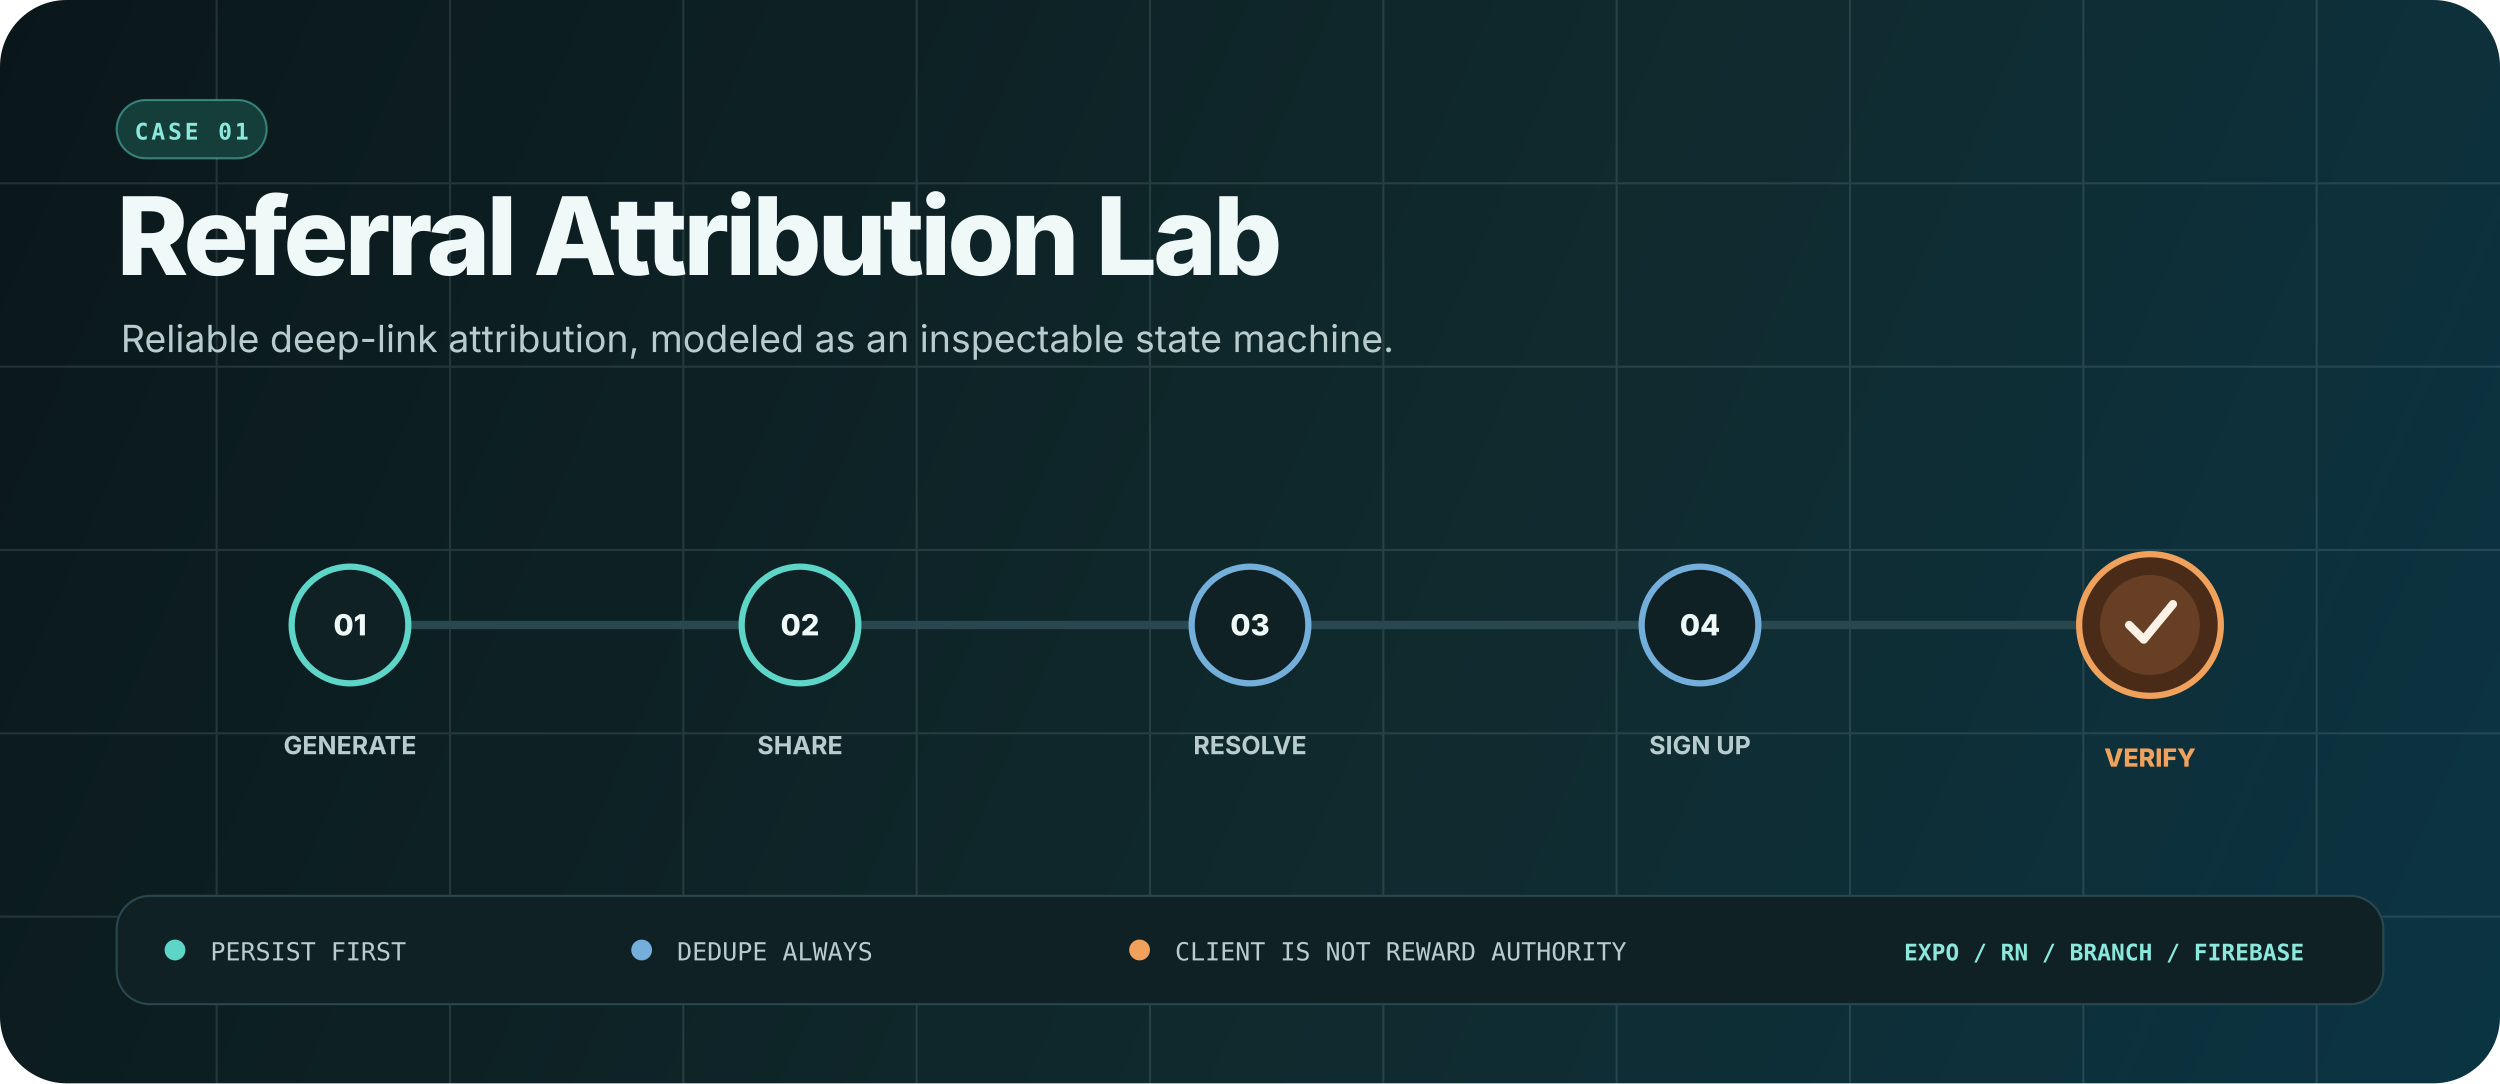
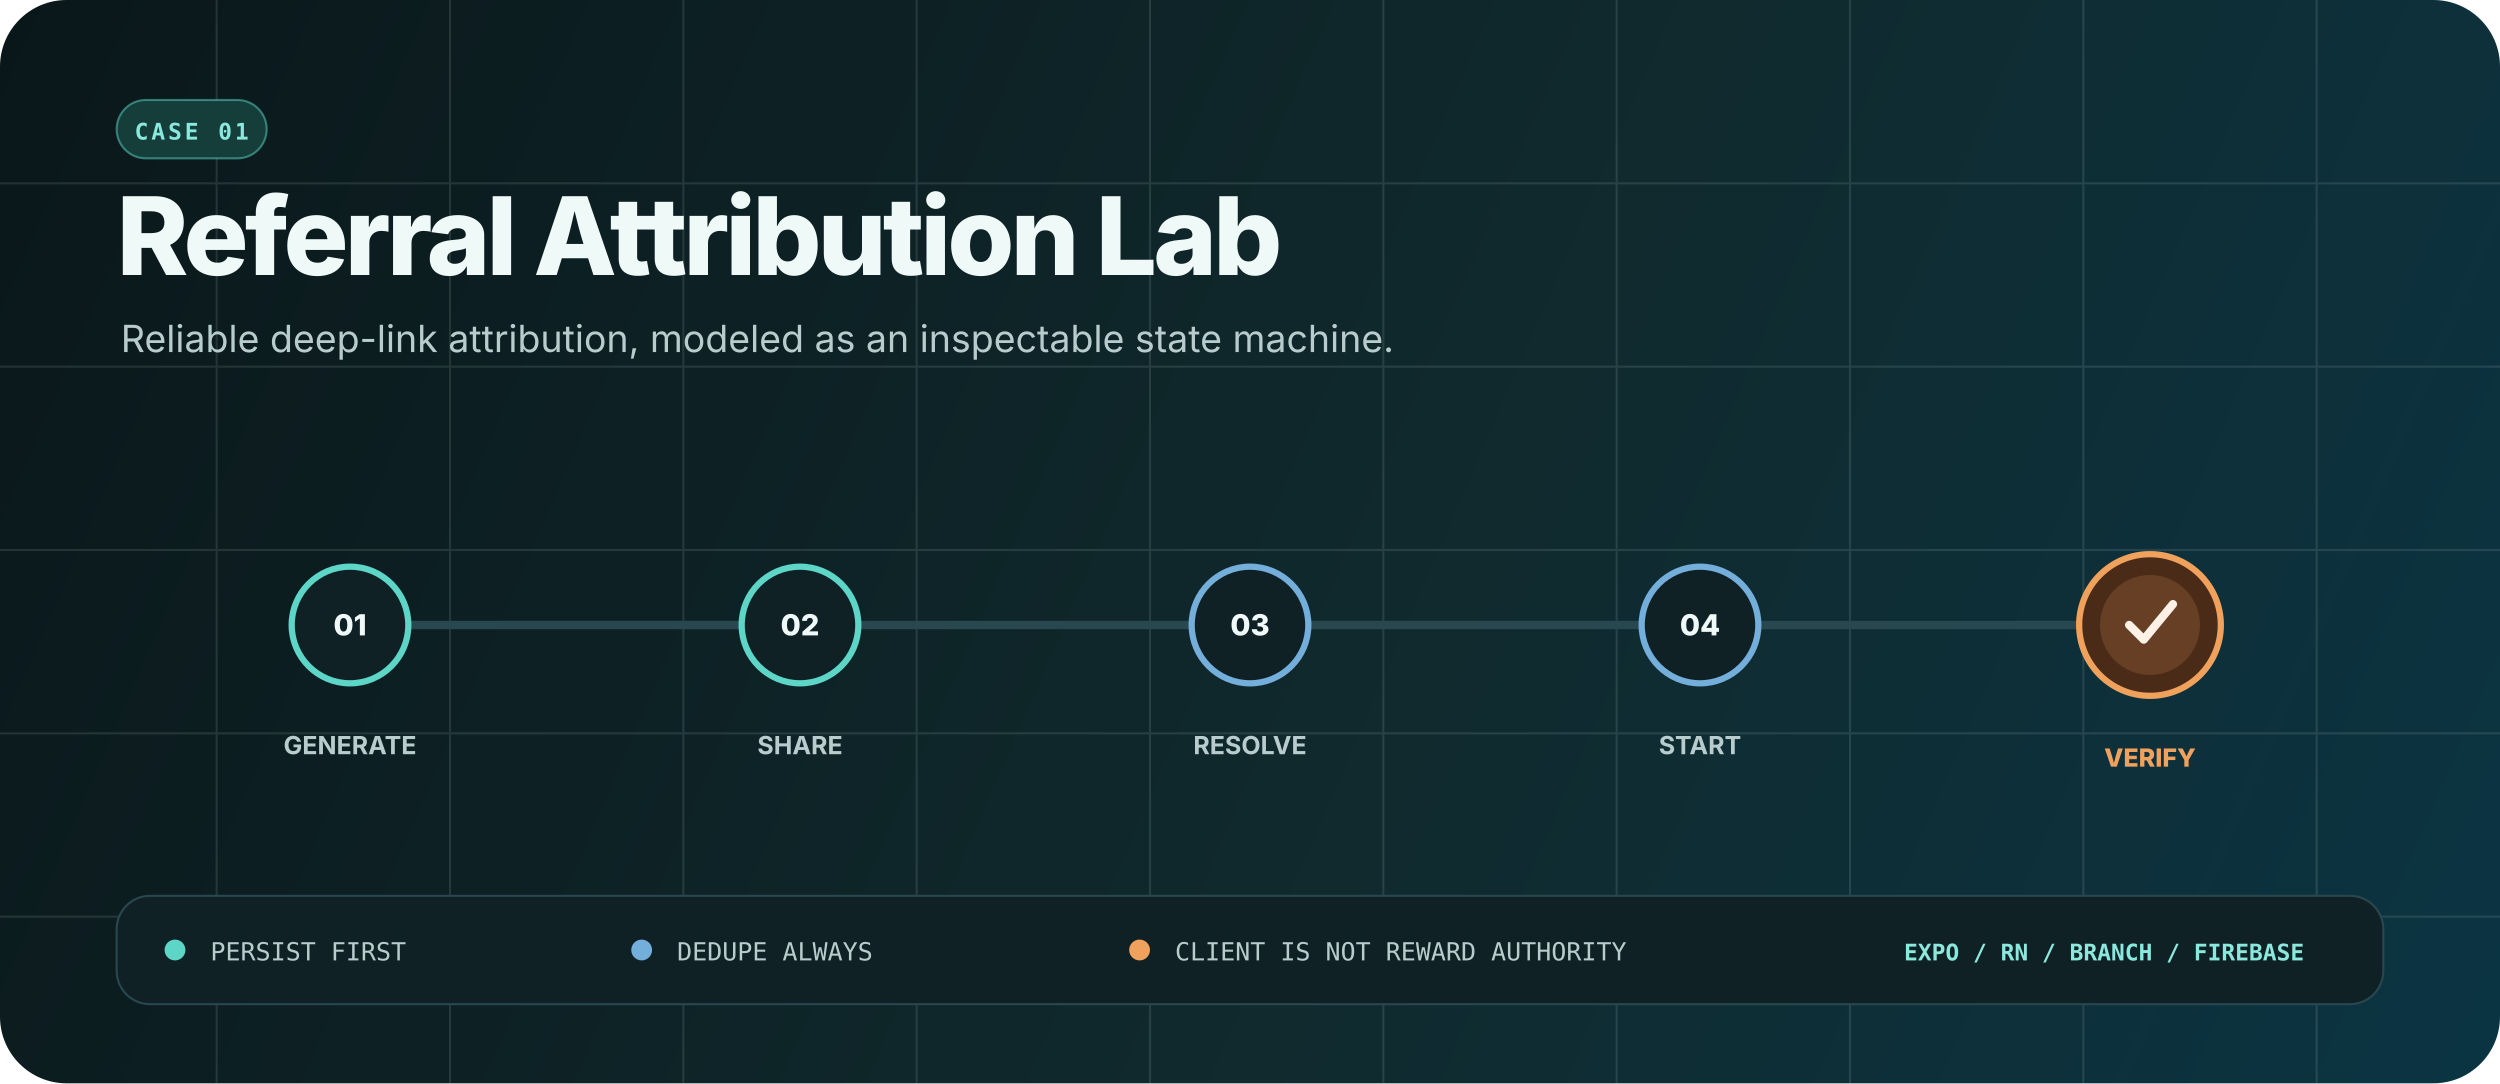
<svg xmlns="http://www.w3.org/2000/svg" viewBox="0 0 1200 520" role="img" aria-labelledby="title desc">
  <defs>
    <linearGradient id="canvas" x1="0" y1="0" x2="1200" y2="520" gradientUnits="userSpaceOnUse">
      <stop stop-color="#0A171A" />
      <stop offset=".58" stop-color="#102A2E" />
      <stop offset="1" stop-color="#0B3443" />
    </linearGradient>
    <linearGradient id="beam" x1="168" y1="0" x2="1032" y2="0" gradientUnits="userSpaceOnUse">
      <stop stop-color="#5DD6C7" />
      <stop offset=".65" stop-color="#74AEDA" />
      <stop offset="1" stop-color="#F0A15C" />
    </linearGradient>
    <filter id="glow">
      <feGaussianBlur stdDeviation="10" result="b" />
      <feMerge>
        <feMergeNode in="b" />
        <feMergeNode in="SourceGraphic" />
      </feMerge>
    </filter>
    <style>
      .sans{font-family:Inter,Segoe UI,Arial,sans-serif}.mono{font-family:Consolas,Menlo,monospace}
-       .signal{stroke-dasharray:9 12;animation:flow 2.6s linear infinite}.pulse{animation:pulse 2.6s ease-in-out infinite;transform-box:fill-box;transform-origin:center}
-       .fade{animation:fade 3.2s ease-in-out infinite}@keyframes flow{to{stroke-dashoffset:-42}}@keyframes pulse{0%,100%{transform:scale(.86);opacity:.65}50%{transform:scale(1.16);opacity:1}}@keyframes fade{0%,100%{opacity:.45}50%{opacity:1}}
+       .signal{stroke-dasharray:9 12;animation:flow 2.6s linear infinite}.pulse{animation:pulse 2.6s ease-in-out infinite}.fade{animation:fade 3.2s ease-in-out infinite}
+       @keyframes flow{to{stroke-dashoffset:-42}}@keyframes pulse{0%,100%{opacity:.68}50%{opacity:1}}@keyframes fade{0%,100%{opacity:.45}50%{opacity:1}}
      @media(prefers-reduced-motion:reduce){.signal,.pulse,.fade{animation:none}}
    </style>
  </defs>
  <rect width="1200" height="520" rx="32" fill="url(#canvas)" />
  <g opacity=".12" stroke="#D9EFEC">
    <path d="M0 88h1200M0 176h1200M0 264h1200M0 352h1200M0 440h1200" />
    <path d="M104 0v520M216 0v520M328 0v520M440 0v520M552 0v520M664 0v520M776 0v520M888 0v520M1000 0v520M1112 0v520" />
  </g>
  <rect x="56" y="48" width="72" height="28" rx="14" fill="#153E3B" stroke="#5DD6C7" stroke-opacity=".5" />
  <text x="92" y="67" text-anchor="middle" class="mono" font-size="11" font-weight="700" fill="#8AE8DD" letter-spacing="1.4">CASE 01</text>
  <text x="56" y="132" class="sans" font-size="52" font-weight="800" fill="#EFF9F8" letter-spacing="-1.8">Referral Attribution Lab</text>
  <text x="58" y="169" class="sans" font-size="18" fill="#B8CCCE">Reliable deep-link attribution, modeled as an inspectable state machine.</text>
  <g transform="translate(0 16)">
    <path d="M168 284H1032" stroke="#29474E" stroke-width="4" stroke-linecap="round" />
    <path d="M168 284H1032" class="signal" stroke="url(#beam)" stroke-width="4" stroke-linecap="round" filter="url(#glow)" />
    <g class="sans" text-anchor="middle">
      <g transform="translate(168 284)">
        <circle r="28" fill="#102126" stroke="#5DD6C7" stroke-width="3" />
        <text y="5" font-size="14" font-weight="800" fill="#EFF9F8">01</text>
        <text y="62" font-size="12" font-weight="700" fill="#B8CCCE">GENERATE</text>
      </g>
      <g transform="translate(384 284)">
        <circle r="28" fill="#102126" stroke="#5DD6C7" stroke-width="3" />
        <text y="5" font-size="14" font-weight="800" fill="#EFF9F8">02</text>
        <text y="62" font-size="12" font-weight="700" fill="#B8CCCE">SHARE</text>
      </g>
      <g transform="translate(600 284)">
        <circle r="28" fill="#102126" stroke="#74AEDA" stroke-width="3" />
        <text y="5" font-size="14" font-weight="800" fill="#EFF9F8">03</text>
        <text y="62" font-size="12" font-weight="700" fill="#B8CCCE">RESOLVE</text>
      </g>
      <g transform="translate(816 284)">
        <circle r="28" fill="#102126" stroke="#74AEDA" stroke-width="3" />
        <text y="5" font-size="14" font-weight="800" fill="#EFF9F8">04</text>
-         <text y="62" font-size="12" font-weight="700" fill="#B8CCCE">SIGN UP</text>
+         <text y="62" font-size="12" font-weight="700" fill="#B8CCCE">START</text>
      </g>
      <g transform="translate(1032 284)">
        <g class="pulse">
          <circle r="34" fill="#4A2B18" stroke="#F0A15C" stroke-width="3" />
          <circle r="24" fill="#F0A15C" opacity=".17" />
          <path d="M-10 0l7 7 14-17" fill="none" stroke="#FFF1E5" stroke-width="4" stroke-linecap="round" stroke-linejoin="round" />
        </g>
        <text y="68" font-size="12" font-weight="800" fill="#F0A15C">VERIFY</text>
      </g>
    </g>
  </g>
  <g transform="translate(56 430)">
    <rect width="1088" height="52" rx="16" fill="#102126" stroke="#29474E" />
    <circle cx="28" cy="26" r="5" fill="#5DD6C7" class="fade" />
    <text x="45" y="31" class="mono" font-size="12" fill="#B8CCCE">PERSIST FIRST</text>
    <circle cx="252" cy="26" r="5" fill="#74AEDA" />
    <text x="269" y="31" class="mono" font-size="12" fill="#B8CCCE">DEDUPE ALWAYS</text>
    <circle cx="491" cy="26" r="5" fill="#F0A15C" />
    <text x="508" y="31" class="mono" font-size="12" fill="#B8CCCE">CLIENT IS NOT REWARD AUTHORITY</text>
    <text x="1050" y="31" text-anchor="end" class="mono" font-size="11" font-weight="700" fill="#8AE8DD">EXPO / RN / BRANCH / FIREBASE</text>
  </g>
</svg>
